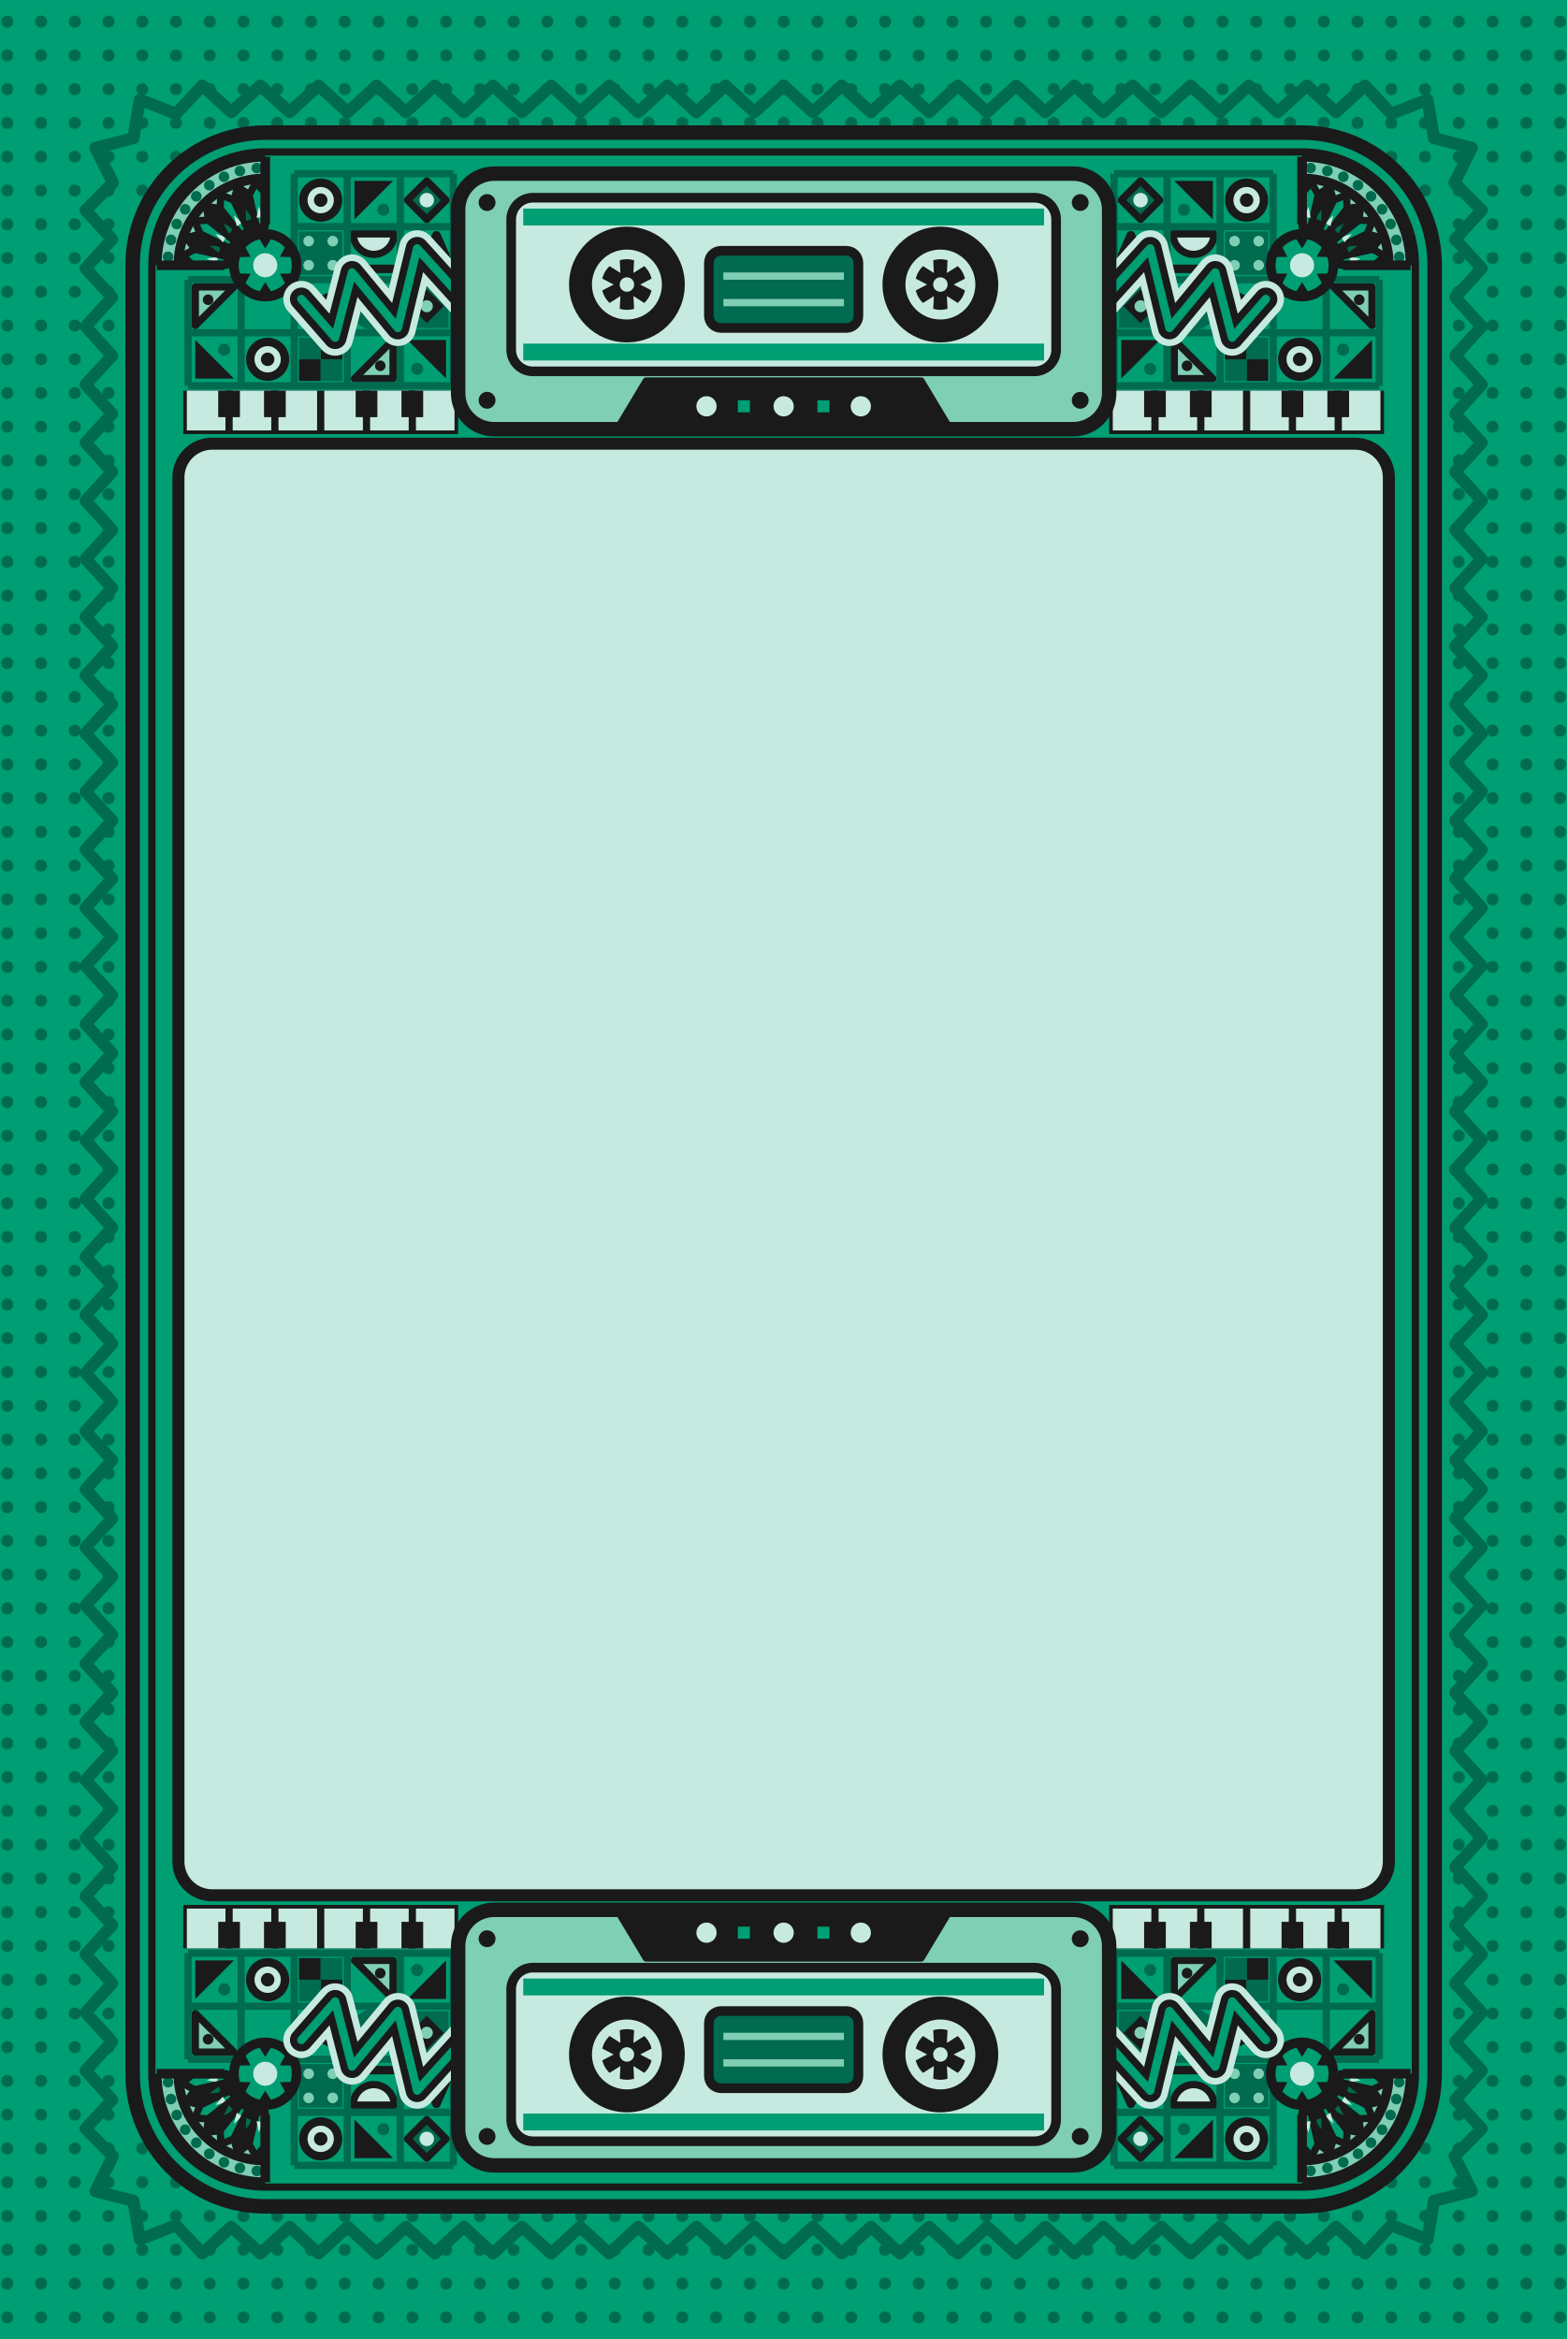
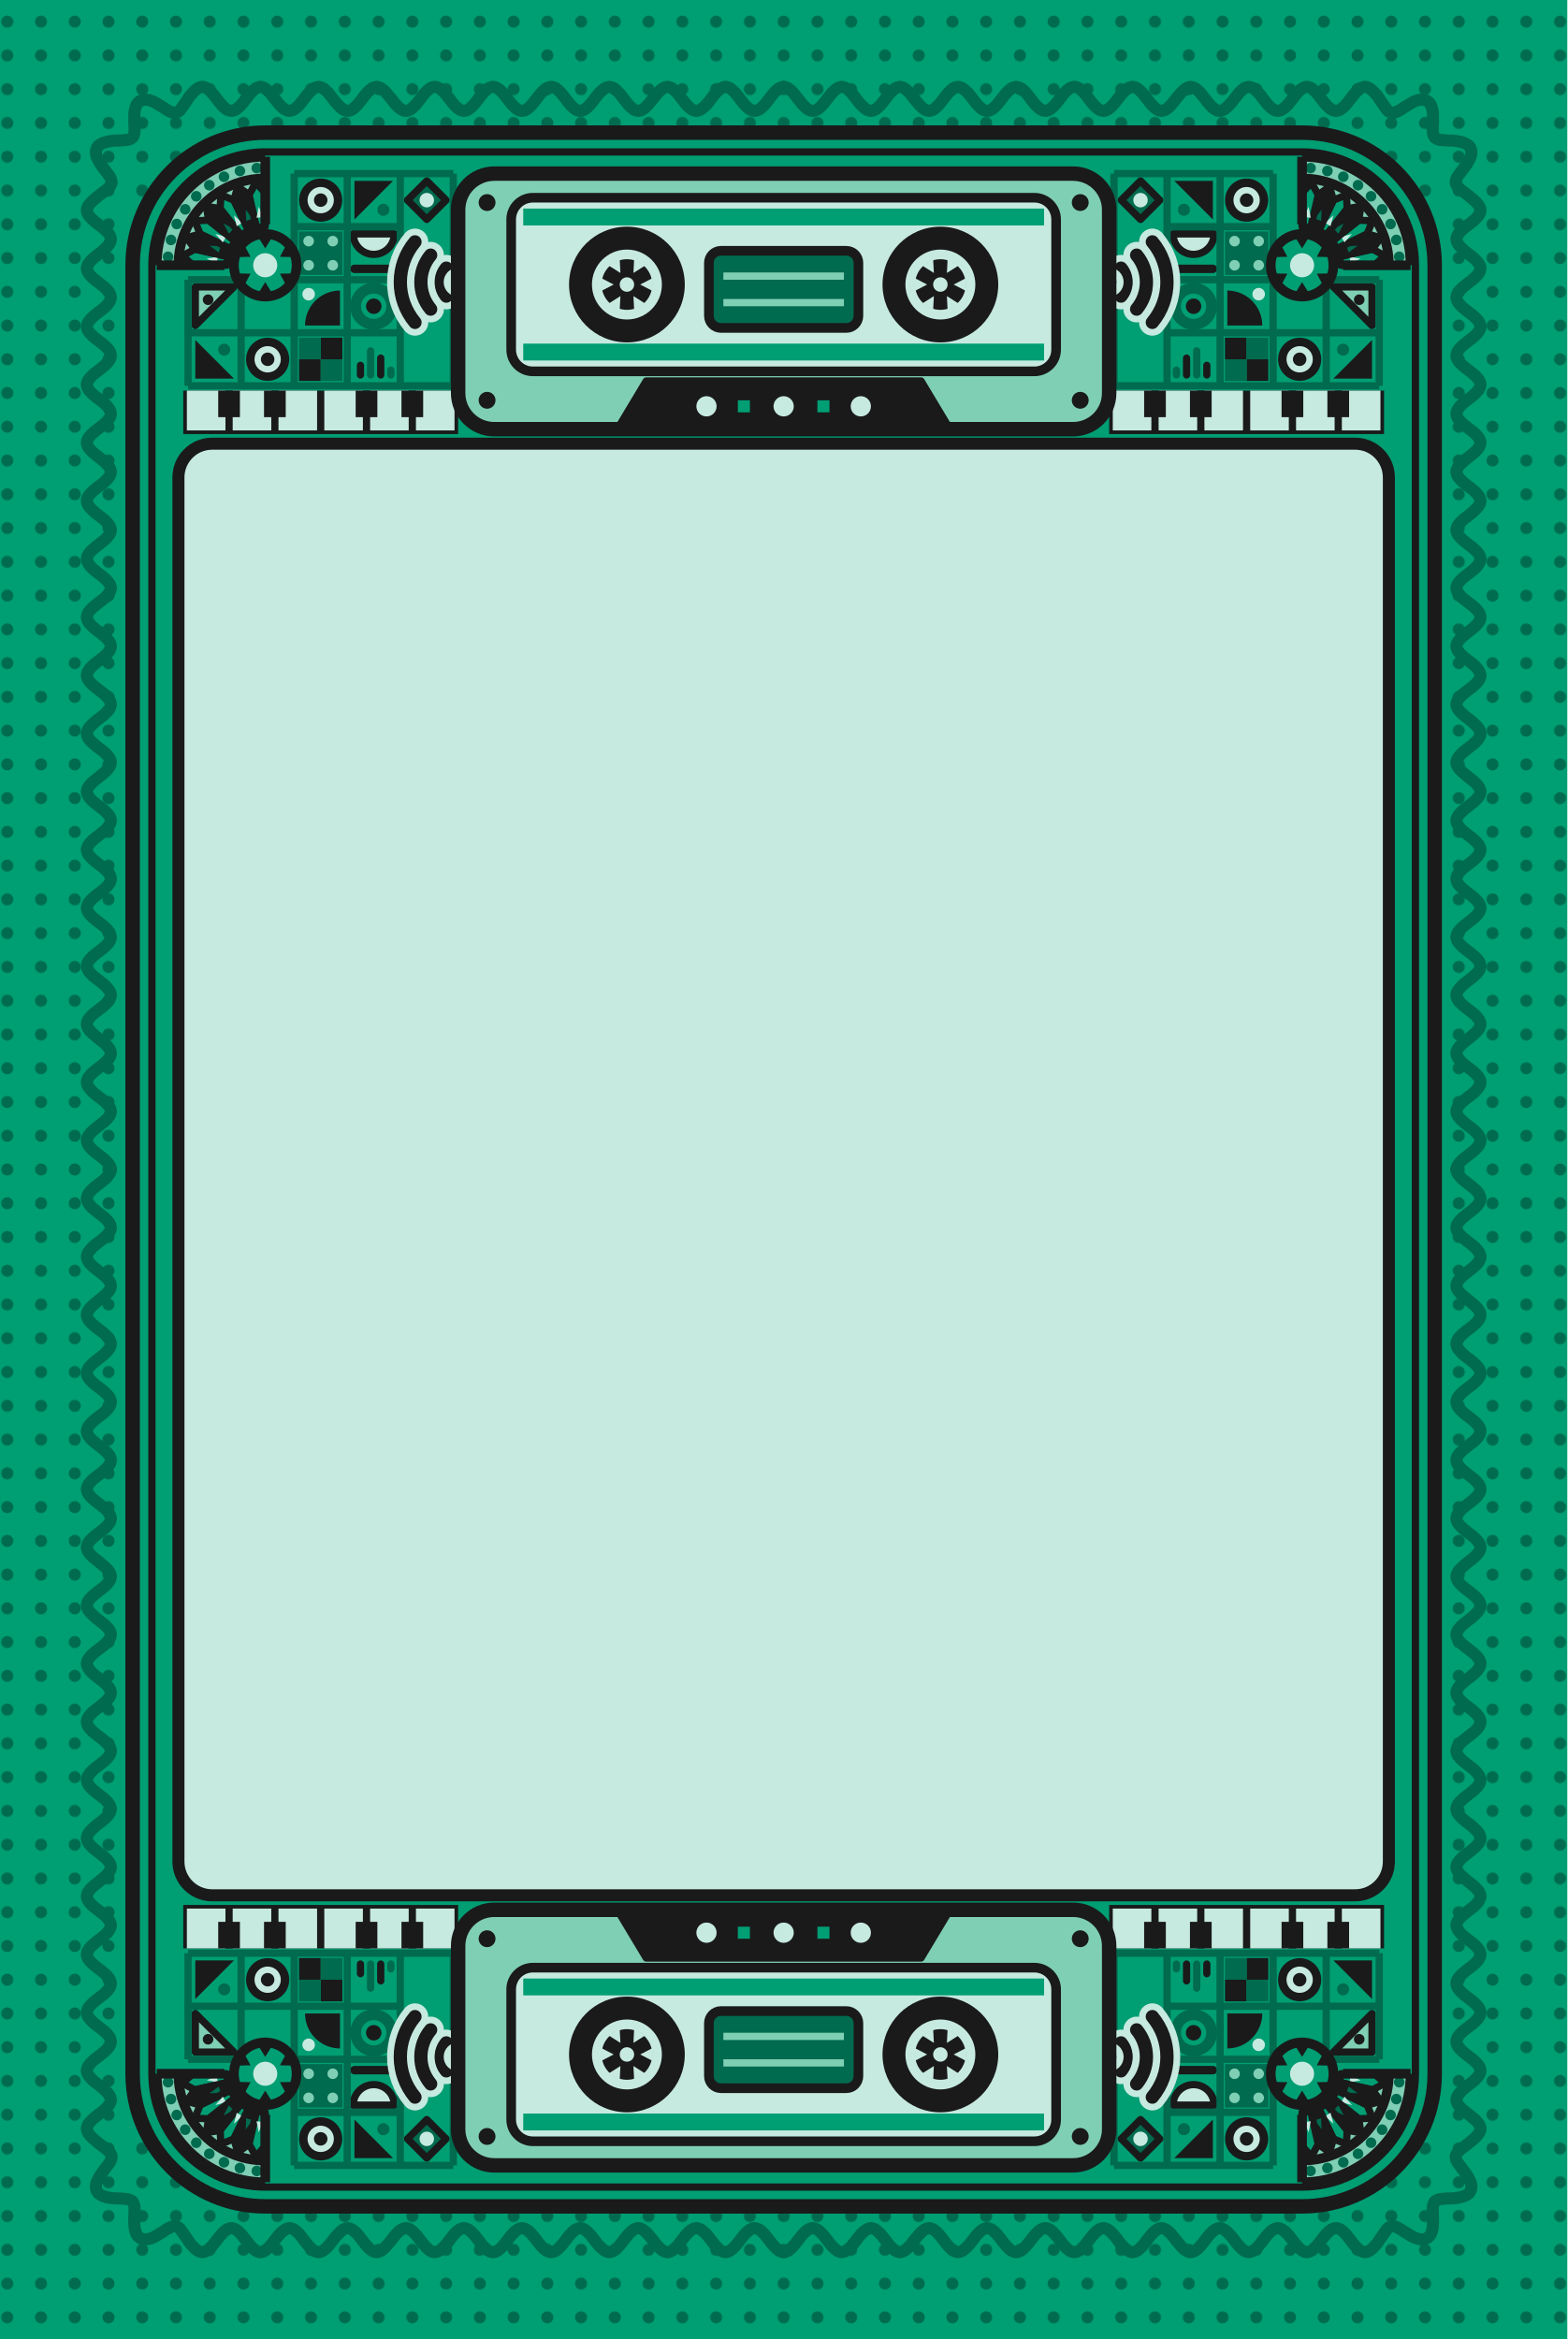
<svg xmlns="http://www.w3.org/2000/svg" viewBox="0 0 65 97" width="65mm" height="97mm" data-motiv="hinten_80_1" data-frei="8,19,49,59">
  <defs>
    <pattern id="pkt" patternUnits="userSpaceOnUse" x="31.8" y="47.8" width="1.4" height="1.4">
      <circle cx="0.7" cy="0.7" r="0.25" fill="#006B4E" />
    </pattern>
    <g id="viertel">
      <circle cx="13.3" cy="8.3" r="0.72" fill="#C7EAE0" stroke="#1A1A1A" stroke-width="0.35" />
      <circle cx="13.3" cy="8.3" r="0.28" fill="#1A1A1A" />
      <polygon points="14.7,7.5 16.3,7.5 14.7,9.1" fill="#1A1A1A" />
      <circle cx="15.9" cy="8.7" r="0.25" fill="#006B4E" />
      <polygon points="17.7,7.5 18.5,8.3 17.7,9.1 16.9,8.3" fill="#006B4E" stroke="#1A1A1A" stroke-width="0.3" stroke-linejoin="round" />
      <circle cx="17.7" cy="8.3" r="0.3" fill="#C7EAE0" />
      <rect x="12.4" y="9.6" width="1.8" height="1.8" fill="#006B4E" />
      <circle cx="12.8" cy="10" r="0.22" fill="#7FCFB5" />
      <circle cx="13.8" cy="10" r="0.22" fill="#7FCFB5" />
      <circle cx="12.8" cy="11" r="0.22" fill="#7FCFB5" />
      <circle cx="13.8" cy="11" r="0.22" fill="#7FCFB5" />
      <path d="M14.65 9.7A0.85 0.85 0 0 0 16.35 9.7Z" fill="#C7EAE0" stroke="#1A1A1A" stroke-width="0.3" stroke-linejoin="round" />
      <polyline points="14.7,11.15 16.3,11.15" fill="none" stroke="#1A1A1A" stroke-width="0.35" stroke-linejoin="round" stroke-linecap="round" />
-       <polyline points="16.9,10.65 17.3,9.75 17.7,10.65 18.1,9.75 18.5,10.65" fill="none" stroke="#1A1A1A" stroke-width="0.35" stroke-linejoin="round" stroke-linecap="round" />
-       <polyline points="16.9,11.35 17.3,10.45 17.7,11.35 18.1,10.45 18.5,11.35" fill="none" stroke="#006B4E" stroke-width="0.45" stroke-linejoin="round" stroke-linecap="round" />
      <polygon points="8.1,11.9 9.7,11.9 8.1,13.5" fill="#7FCFB5" stroke="#1A1A1A" stroke-width="0.3" stroke-linejoin="round" />
      <circle cx="8.63" cy="12.43" r="0.22" fill="#1A1A1A" />
      <path d="M14.1 13.5L12.65 13.5A1.45 1.45 0 0 1 14.1 12.05Z" fill="#1A1A1A" />
      <circle cx="12.8" cy="12.2" r="0.26" fill="#C7EAE0" />
      <circle cx="15.5" cy="12.7" r="0.75" fill="none" stroke="#006B4E" stroke-width="0.45" />
      <circle cx="15.5" cy="12.7" r="0.32" fill="#1A1A1A" />
-       <rect x="16.8" y="11.8" width="1.8" height="1.8" fill="#006B4E" />
-       <polygon points="17.7,12 18.4,12.7 17.7,13.4 17,12.7" fill="#1A1A1A" />
-       <circle cx="17.7" cy="12.7" r="0.25" fill="#7FCFB5" />
      <polygon points="8.1,14.1 8.1,15.7 9.7,15.7" fill="#1A1A1A" />
      <circle cx="9.3" cy="14.5" r="0.25" fill="#006B4E" />
      <circle cx="11.1" cy="14.9" r="0.72" fill="#C7EAE0" stroke="#1A1A1A" stroke-width="0.35" />
      <circle cx="11.1" cy="14.9" r="0.28" fill="#1A1A1A" />
      <rect x="13.3" y="14" width="0.9" height="0.9" fill="#1A1A1A" />
      <rect x="12.4" y="14.9" width="0.9" height="0.9" fill="#1A1A1A" />
      <rect x="12.4" y="14" width="0.9" height="0.9" fill="#006B4E" />
      <rect x="13.3" y="14.9" width="0.9" height="0.9" fill="#006B4E" />
-       <polygon points="16.3,14.1 16.3,15.7 14.7,15.7" fill="#7FCFB5" stroke="#1A1A1A" stroke-width="0.3" stroke-linejoin="round" />
-       <circle cx="15.77" cy="15.17" r="0.22" fill="#1A1A1A" />
-       <polygon points="16.9,14.1 18.5,14.1 18.5,15.7" fill="#1A1A1A" />
-       <circle cx="17.3" cy="15.3" r="0.25" fill="#006B4E" />
-       <path d="M12.2 7.2H18.8M12.2 9.4H18.8M7.8 11.6H18.8M7.8 13.8H18.8M7.8 16H18.8M7.8 11.6V16M10 11.6V16M12.2 7.2V16M14.4 7.2V16M16.6 7.2V16M18.8 7.2V16" fill="none" stroke="#006B4E" stroke-width="0.3" />
+       <rect x="14.8" y="15" width="0.3" height="0.7" rx="0.15" fill="#1A1A1A" />
+       <rect x="15.22" y="14.4" width="0.3" height="1.3" rx="0.15" fill="#006B4E" />
+       <rect x="15.64" y="14.7" width="0.3" height="1" rx="0.15" fill="#1A1A1A" />
+       <rect x="16.06" y="15.2" width="0.3" height="0.5" rx="0.15" fill="#006B4E" />
+       <path d="M12.2 7.2H18.8M12.2 9.4H16.6M7.8 11.6H16.6M7.8 13.8H16.6M7.8 16H18.8M7.8 11.6V16M10 11.6V16M12.2 7.2V16M14.4 7.2V16M16.6 7.2V16M18.8 7.2V16" fill="none" stroke="#006B4E" stroke-width="0.3" />
      <rect x="7.6" y="16.2" width="11.4" height="1.8" fill="#1A1A1A" />
      <rect x="7.75" y="16.2" width="1.6" height="1.65" fill="#C7EAE0" />
      <rect x="9.65" y="16.2" width="1.6" height="1.65" fill="#C7EAE0" />
      <rect x="11.55" y="16.2" width="1.6" height="1.65" fill="#C7EAE0" />
      <rect x="13.45" y="16.2" width="1.6" height="1.65" fill="#C7EAE0" />
      <rect x="15.35" y="16.2" width="1.6" height="1.65" fill="#C7EAE0" />
      <rect x="17.25" y="16.2" width="1.6" height="1.65" fill="#C7EAE0" />
      <rect x="9.05" y="16.2" width="0.9" height="1.1" fill="#1A1A1A" />
      <rect x="10.95" y="16.2" width="0.9" height="1.1" fill="#1A1A1A" />
      <rect x="14.75" y="16.2" width="0.9" height="1.1" fill="#1A1A1A" />
      <rect x="16.65" y="16.2" width="0.9" height="1.1" fill="#1A1A1A" />
      <path d="M11 11L6.5 11A4.5 4.5 0 0 1 11 6.5Z" fill="#7FCFB5" />
      <polygon points="9.4,11 8,11 7.57,10.61 8.08,10.33 9.44,10.64" fill="#009E73" stroke="#1A1A1A" stroke-width="0.3" stroke-linejoin="round" />
      <polygon points="9,10.91 8.57,10.73 9.03,10.64" fill="#C7EAE0" />
      <polygon points="9.44,10.64 8.08,10.33 7.74,9.86 8.3,9.7 9.56,10.31" fill="#1A1A1A" stroke="#1A1A1A" stroke-width="0.3" stroke-linejoin="round" />
      <polygon points="9.07,10.47 8.69,10.19 9.16,10.21" fill="#006B4E" />
      <polygon points="9.56,10.31 8.3,9.7 8.08,9.16 8.65,9.13 9.75,10" fill="#009E73" stroke="#1A1A1A" stroke-width="0.3" stroke-linejoin="round" />
      <polygon points="9.24,10.05 8.93,9.7 9.38,9.82" fill="#C7EAE0" />
      <polygon points="9.75,10 8.65,9.13 8.56,8.56 9.13,8.65 10,9.75" fill="#1A1A1A" stroke="#1A1A1A" stroke-width="0.3" stroke-linejoin="round" />
      <polygon points="9.49,9.69 9.27,9.27 9.69,9.49" fill="#006B4E" />
      <polygon points="10,9.75 9.13,8.65 9.16,8.08 9.7,8.3 10.31,9.56" fill="#009E73" stroke="#1A1A1A" stroke-width="0.3" stroke-linejoin="round" />
      <polygon points="9.82,9.38 9.7,8.93 10.05,9.24" fill="#C7EAE0" />
      <polygon points="10.31,9.56 9.7,8.3 9.86,7.74 10.33,8.08 10.64,9.44" fill="#1A1A1A" stroke="#1A1A1A" stroke-width="0.3" stroke-linejoin="round" />
      <polygon points="10.21,9.16 10.19,8.69 10.47,9.07" fill="#006B4E" />
      <polygon points="10.64,9.44 10.33,8.08 10.61,7.57 11,8 11,9.4" fill="#009E73" stroke="#1A1A1A" stroke-width="0.3" stroke-linejoin="round" />
      <polygon points="10.64,9.03 10.73,8.57 10.91,9" fill="#C7EAE0" />
      <path d="M7.4 11A3.6 3.6 0 0 1 11 7.4" fill="none" stroke="#1A1A1A" stroke-width="0.4" />
      <path d="M6.5 11A4.5 4.5 0 0 1 11 6.5" fill="none" stroke="#1A1A1A" stroke-width="0.4" />
      <circle cx="6.97" cy="10.65" r="0.22" fill="#006B4E" />
      <circle cx="7.09" cy="9.95" r="0.22" fill="#006B4E" />
      <circle cx="7.33" cy="9.29" r="0.22" fill="#006B4E" />
      <circle cx="7.68" cy="8.68" r="0.22" fill="#006B4E" />
      <circle cx="8.14" cy="8.14" r="0.22" fill="#006B4E" />
      <circle cx="8.68" cy="7.68" r="0.22" fill="#006B4E" />
      <circle cx="9.29" cy="7.33" r="0.22" fill="#006B4E" />
      <circle cx="9.95" cy="7.09" r="0.22" fill="#006B4E" />
      <circle cx="10.65" cy="6.97" r="0.22" fill="#006B4E" />
      <path d="M6.5 11H9.3M11 6.5V9.3" stroke="#1A1A1A" stroke-width="0.4" fill="none" />
      <circle cx="11" cy="11" r="1.3" fill="#009E73" stroke="#1A1A1A" stroke-width="0.4" />
      <polygon points="12.1,11.34 11.61,11.35 11.84,11.78" fill="#1A1A1A" />
      <polygon points="11.26,12.12 11,11.7 10.74,12.12" fill="#1A1A1A" />
      <polygon points="10.16,11.78 10.39,11.35 9.9,11.34" fill="#1A1A1A" />
      <polygon points="9.9,10.66 10.39,10.65 10.16,10.22" fill="#1A1A1A" />
      <polygon points="10.74,9.88 11,10.3 11.26,9.88" fill="#1A1A1A" />
      <polygon points="11.84,10.22 11.61,10.65 12.1,10.66" fill="#1A1A1A" />
      <circle cx="11" cy="11" r="0.5" fill="#C7EAE0" />
-       <polyline points="19.2,12.4 17.3,10.3 16.5,13.6 14.6,11.3 13.9,14 12.5,12.4" fill="none" stroke="#C7EAE0" stroke-width="1.5" stroke-linejoin="round" stroke-linecap="round" />
-       <polyline points="19.2,12.4 17.3,10.3 16.5,13.6 14.6,11.3 13.9,14 12.5,12.4" fill="none" stroke="#1A1A1A" stroke-width="0.95" stroke-linejoin="round" stroke-linecap="round" />
-       <polyline points="19.2,12.4 17.3,10.3 16.5,13.6 14.6,11.3 13.9,14 12.5,12.4" fill="none" stroke="#009E73" stroke-width="0.35" stroke-linejoin="round" stroke-linecap="round" />
+       <path d="M18.51 12.28A0.9 0.9 0 0 1 18.51 11.12" fill="none" stroke="#C7EAE0" stroke-width="1.1" stroke-linecap="round" />
+       <path d="M18.51 12.28A0.9 0.9 0 0 1 18.51 11.12" fill="none" stroke="#1A1A1A" stroke-width="0.55" stroke-linecap="round" />
+       <path d="M17.86 12.82A1.75 1.75 0 0 1 17.86 10.58" fill="none" stroke="#C7EAE0" stroke-width="1.1" stroke-linecap="round" />
+       <path d="M17.86 12.82A1.75 1.75 0 0 1 17.86 10.58" fill="none" stroke="#1A1A1A" stroke-width="0.55" stroke-linecap="round" />
+       <path d="M17.21 13.37A2.6 2.6 0 0 1 17.21 10.03" fill="none" stroke="#C7EAE0" stroke-width="1.1" stroke-linecap="round" />
+       <path d="M17.21 13.37A2.6 2.6 0 0 1 17.21 10.03" fill="none" stroke="#1A1A1A" stroke-width="0.55" stroke-linecap="round" />
+       <circle cx="19" cy="11.7" r="0.45" fill="#1A1A1A" stroke="#C7EAE0" stroke-width="0.3" />
    </g>
    <g id="zz">
-       <polyline points="32.5,3.55 31.29,4.65 30.09,3.55 28.88,4.65 27.68,3.55 26.47,4.65 25.27,3.55 24.06,4.65 22.86,3.55 21.65,4.65 20.44,3.55 19.24,4.65 18.03,3.55 16.83,4.65 15.62,3.55 14.42,4.65 13.21,3.55 12.01,4.65 10.8,3.55 9.59,4.65 8.39,3.55 7.3,4.72 5.8,4.13 5.53,5.73 3.96,6.13 4.68,7.58 3.55,8.72 4.65,9.92 3.55,11.13 4.65,12.33 3.55,13.54 4.65,14.75 3.55,15.95 4.65,17.16 3.55,18.36 4.65,19.57 3.55,20.77 4.65,21.98 3.55,23.18 4.65,24.39 3.55,25.59 4.65,26.8 3.55,28.01 4.65,29.21 3.55,30.42 4.65,31.62 3.55,32.83 4.65,34.03 3.55,35.24 4.65,36.44 3.55,37.65 4.65,38.86 3.55,40.06 4.65,41.27 3.55,42.47 4.65,43.68 3.55,44.88 4.65,46.09 3.55,47.29 4.65,48.5" fill="none" stroke="#006B4E" stroke-width="0.5" stroke-linejoin="round" stroke-linecap="round" />
+       <polyline points="32.5,3.6 32.4,3.62 32.3,3.67 32.2,3.75 32.1,3.85 32,3.97 31.9,4.1 31.8,4.23 31.7,4.35 31.6,4.45 31.5,4.53 31.39,4.58 31.29,4.6 31.19,4.58 31.09,4.53 30.99,4.45 30.89,4.35 30.79,4.23 30.69,4.1 30.59,3.97 30.49,3.85 30.39,3.75 30.29,3.67 30.19,3.62 30.09,3.6 29.99,3.62 29.89,3.67 29.79,3.75 29.69,3.85 29.59,3.97 29.49,4.1 29.39,4.23 29.29,4.35 29.18,4.45 29.08,4.53 28.98,4.58 28.88,4.6 28.78,4.58 28.68,4.53 28.58,4.45 28.48,4.35 28.38,4.23 28.28,4.1 28.18,3.97 28.08,3.85 27.98,3.75 27.88,3.67 27.78,3.62 27.68,3.6 27.58,3.62 27.48,3.67 27.38,3.75 27.28,3.85 27.18,3.97 27.08,4.1 26.97,4.23 26.87,4.35 26.77,4.45 26.67,4.53 26.57,4.58 26.47,4.6 26.37,4.58 26.27,4.53 26.17,4.45 26.07,4.35 25.97,4.23 25.87,4.1 25.77,3.97 25.67,3.85 25.57,3.75 25.47,3.67 25.37,3.62 25.27,3.6 25.17,3.62 25.07,3.67 24.97,3.75 24.86,3.85 24.76,3.97 24.66,4.1 24.56,4.23 24.46,4.35 24.36,4.45 24.26,4.53 24.16,4.58 24.06,4.6 23.96,4.58 23.86,4.53 23.76,4.45 23.66,4.35 23.56,4.23 23.46,4.1 23.36,3.97 23.26,3.85 23.16,3.75 23.06,3.67 22.96,3.62 22.86,3.6 22.76,3.62 22.65,3.67 22.55,3.75 22.45,3.85 22.35,3.97 22.25,4.1 22.15,4.23 22.05,4.35 21.95,4.45 21.85,4.53 21.75,4.58 21.65,4.6 21.55,4.58 21.45,4.53 21.35,4.45 21.25,4.35 21.15,4.23 21.05,4.1 20.95,3.97 20.85,3.85 20.75,3.75 20.65,3.67 20.55,3.62 20.44,3.6 20.34,3.62 20.24,3.67 20.14,3.75 20.04,3.85 19.94,3.97 19.84,4.1 19.74,4.23 19.64,4.35 19.54,4.45 19.44,4.53 19.34,4.58 19.24,4.6 19.14,4.58 19.04,4.53 18.94,4.45 18.84,4.35 18.74,4.23 18.64,4.1 18.54,3.97 18.44,3.85 18.34,3.75 18.23,3.67 18.13,3.62 18.03,3.6 17.93,3.62 17.83,3.67 17.73,3.75 17.63,3.85 17.53,3.97 17.43,4.1 17.33,4.23 17.23,4.35 17.13,4.45 17.03,4.53 16.93,4.58 16.83,4.6 16.73,4.58 16.63,4.53 16.53,4.45 16.43,4.35 16.33,4.23 16.23,4.1 16.12,3.97 16.02,3.85 15.92,3.75 15.82,3.67 15.72,3.62 15.62,3.6 15.52,3.62 15.42,3.67 15.32,3.75 15.22,3.85 15.12,3.97 15.02,4.1 14.92,4.23 14.82,4.35 14.72,4.45 14.62,4.53 14.52,4.58 14.42,4.6 14.32,4.58 14.22,4.53 14.12,4.45 14.02,4.35 13.91,4.23 13.81,4.1 13.71,3.97 13.61,3.85 13.51,3.75 13.41,3.67 13.31,3.62 13.21,3.6 13.11,3.62 13.01,3.67 12.91,3.75 12.81,3.85 12.71,3.97 12.61,4.1 12.51,4.23 12.41,4.35 12.31,4.45 12.21,4.53 12.11,4.58 12.01,4.6 11.91,4.58 11.81,4.53 11.7,4.45 11.6,4.35 11.5,4.23 11.4,4.1 11.3,3.97 11.2,3.85 11.1,3.75 11,3.67 10.9,3.62 10.8,3.6 10.7,3.62 10.6,3.67 10.5,3.75 10.4,3.85 10.3,3.97 10.2,4.1 10.1,4.23 10,4.35 9.9,4.45 9.8,4.53 9.7,4.58 9.59,4.6 9.49,4.58 9.39,4.53 9.29,4.45 9.19,4.35 9.09,4.23 8.99,4.1 8.89,3.97 8.79,3.85 8.69,3.75 8.59,3.67 8.49,3.62 8.39,3.6 8.29,3.62 8.19,3.67 8.09,3.75 7.99,3.85 7.88,3.97 7.79,4.11 7.7,4.24 7.61,4.37 7.53,4.48 7.46,4.58 7.38,4.64 7.29,4.67 7.2,4.68 7.11,4.65 7,4.6 6.88,4.53 6.75,4.44 6.61,4.36 6.47,4.27 6.33,4.2 6.18,4.15 6.05,4.13 5.93,4.14 5.82,4.18 5.73,4.25 5.66,4.35 5.61,4.48 5.58,4.63 5.57,4.79 5.57,4.95 5.57,5.11 5.58,5.27 5.58,5.41 5.57,5.53 5.54,5.62 5.5,5.7 5.43,5.75 5.33,5.79 5.21,5.81 5.07,5.82 4.92,5.83 4.76,5.83 4.59,5.85 4.43,5.88 4.29,5.92 4.17,5.98 4.07,6.05 4.01,6.15 3.98,6.26 3.98,6.38 4.01,6.51 4.08,6.65 4.16,6.79 4.25,6.92 4.35,7.05 4.44,7.17 4.53,7.29 4.59,7.39 4.62,7.49 4.63,7.58 4.6,7.66 4.54,7.75 4.46,7.83 4.35,7.92 4.23,8.01 4.1,8.11 3.97,8.22 3.85,8.32 3.75,8.42 3.67,8.52 3.62,8.62 3.6,8.72 3.62,8.82 3.67,8.92 3.75,9.02 3.85,9.12 3.97,9.22 4.1,9.32 4.23,9.42 4.35,9.52 4.45,9.62 4.53,9.72 4.58,9.82 4.6,9.92 4.58,10.02 4.53,10.12 4.45,10.22 4.35,10.32 4.23,10.43 4.1,10.53 3.97,10.63 3.85,10.73 3.75,10.83 3.67,10.93 3.62,11.03 3.6,11.13 3.62,11.23 3.67,11.33 3.75,11.43 3.85,11.53 3.97,11.63 4.1,11.73 4.23,11.83 4.35,11.93 4.45,12.03 4.53,12.13 4.58,12.23 4.6,12.33 4.58,12.43 4.53,12.54 4.45,12.64 4.35,12.74 4.23,12.84 4.1,12.94 3.97,13.04 3.85,13.14 3.75,13.24 3.67,13.34 3.62,13.44 3.6,13.54 3.62,13.64 3.67,13.74 3.75,13.84 3.85,13.94 3.97,14.04 4.1,14.14 4.23,14.24 4.35,14.34 4.45,14.44 4.53,14.54 4.58,14.64 4.6,14.75 4.58,14.85 4.53,14.95 4.45,15.05 4.35,15.15 4.23,15.25 4.1,15.35 3.97,15.45 3.85,15.55 3.75,15.65 3.67,15.75 3.62,15.85 3.6,15.95 3.62,16.05 3.67,16.15 3.75,16.25 3.85,16.35 3.97,16.45 4.1,16.55 4.23,16.65 4.35,16.75 4.45,16.85 4.53,16.96 4.58,17.06 4.6,17.16 4.58,17.26 4.53,17.36 4.45,17.46 4.35,17.56 4.23,17.66 4.1,17.76 3.97,17.86 3.85,17.96 3.75,18.06 3.67,18.16 3.62,18.26 3.6,18.36 3.62,18.46 3.67,18.56 3.75,18.66 3.85,18.76 3.97,18.86 4.1,18.96 4.23,19.07 4.35,19.17 4.45,19.27 4.53,19.37 4.58,19.47 4.6,19.57 4.58,19.67 4.53,19.77 4.45,19.87 4.35,19.97 4.23,20.07 4.1,20.17 3.97,20.27 3.85,20.37 3.75,20.47 3.67,20.57 3.62,20.67 3.6,20.77 3.62,20.87 3.67,20.97 3.75,21.07 3.85,21.17 3.97,21.28 4.1,21.38 4.23,21.48 4.35,21.58 4.45,21.68 4.53,21.78 4.58,21.88 4.6,21.98 4.58,22.08 4.53,22.18 4.45,22.28 4.35,22.38 4.23,22.48 4.1,22.58 3.97,22.68 3.85,22.78 3.75,22.88 3.67,22.98 3.62,23.08 3.6,23.18 3.62,23.28 3.67,23.38 3.75,23.49 3.85,23.59 3.97,23.69 4.1,23.79 4.23,23.89 4.35,23.99 4.45,24.09 4.53,24.19 4.58,24.29 4.6,24.39 4.58,24.49 4.53,24.59 4.45,24.69 4.35,24.79 4.23,24.89 4.1,24.99 3.97,25.09 3.85,25.19 3.75,25.29 3.67,25.39 3.62,25.49 3.6,25.59 3.62,25.7 3.67,25.8 3.75,25.9 3.85,26 3.97,26.1 4.1,26.2 4.23,26.3 4.35,26.4 4.45,26.5 4.53,26.6 4.58,26.7 4.6,26.8 4.58,26.9 4.53,27 4.45,27.1 4.35,27.2 4.23,27.3 4.1,27.4 3.97,27.5 3.85,27.6 3.75,27.7 3.67,27.81 3.62,27.91 3.6,28.01 3.62,28.11 3.67,28.21 3.75,28.31 3.85,28.41 3.97,28.51 4.1,28.61 4.23,28.71 4.35,28.81 4.45,28.91 4.53,29.01 4.58,29.11 4.6,29.21 4.58,29.31 4.53,29.41 4.45,29.51 4.35,29.61 4.23,29.71 4.1,29.81 3.97,29.91 3.85,30.02 3.75,30.12 3.67,30.22 3.62,30.32 3.6,30.42 3.62,30.52 3.67,30.62 3.75,30.72 3.85,30.82 3.97,30.92 4.1,31.02 4.23,31.12 4.35,31.22 4.45,31.32 4.53,31.42 4.58,31.52 4.6,31.62 4.58,31.72 4.53,31.82 4.45,31.92 4.35,32.02 4.23,32.12 4.1,32.23 3.97,32.33 3.85,32.43 3.75,32.53 3.67,32.63 3.62,32.73 3.6,32.83 3.62,32.93 3.67,33.03 3.75,33.13 3.85,33.23 3.97,33.33 4.1,33.43 4.23,33.53 4.35,33.63 4.45,33.73 4.53,33.83 4.58,33.93 4.6,34.03 4.58,34.13 4.53,34.23 4.45,34.34 4.35,34.44 4.23,34.54 4.1,34.64 3.97,34.74 3.85,34.84 3.75,34.94 3.67,35.04 3.62,35.14 3.6,35.24 3.62,35.34 3.67,35.44 3.75,35.54 3.85,35.64 3.97,35.74 4.1,35.84 4.23,35.94 4.35,36.04 4.45,36.14 4.53,36.24 4.58,36.34 4.6,36.44 4.58,36.55 4.53,36.65 4.45,36.75 4.35,36.85 4.23,36.95 4.1,37.05 3.97,37.15 3.85,37.25 3.75,37.35 3.67,37.45 3.62,37.55 3.6,37.65 3.62,37.75 3.67,37.85 3.75,37.95 3.85,38.05 3.97,38.15 4.1,38.25 4.23,38.35 4.35,38.45 4.45,38.55 4.53,38.65 4.58,38.76 4.6,38.86 4.58,38.96 4.53,39.06 4.45,39.16 4.35,39.26 4.23,39.36 4.1,39.46 3.97,39.56 3.85,39.66 3.75,39.76 3.67,39.86 3.62,39.96 3.6,40.06 3.62,40.16 3.67,40.26 3.75,40.36 3.85,40.46 3.97,40.56 4.1,40.66 4.23,40.76 4.35,40.86 4.45,40.97 4.53,41.07 4.58,41.17 4.6,41.27 4.58,41.37 4.53,41.47 4.45,41.57 4.35,41.67 4.23,41.77 4.1,41.87 3.97,41.97 3.85,42.07 3.75,42.17 3.67,42.27 3.62,42.37 3.6,42.47 3.62,42.57 3.67,42.67 3.75,42.77 3.85,42.87 3.97,42.97 4.1,43.08 4.23,43.18 4.35,43.28 4.45,43.38 4.53,43.48 4.58,43.58 4.6,43.68 4.58,43.78 4.53,43.88 4.45,43.98 4.35,44.08 4.23,44.18 4.1,44.28 3.97,44.38 3.85,44.48 3.75,44.58 3.67,44.68 3.62,44.78 3.6,44.88 3.62,44.98 3.67,45.08 3.75,45.18 3.85,45.29 3.97,45.39 4.1,45.49 4.23,45.59 4.35,45.69 4.45,45.79 4.53,45.89 4.58,45.99 4.6,46.09 4.58,46.19 4.53,46.29 4.45,46.39 4.35,46.49 4.23,46.59 4.1,46.69 3.97,46.79 3.85,46.89 3.75,46.99 3.67,47.09 3.62,47.19 3.6,47.29 3.62,47.39 3.67,47.5 3.75,47.6 3.85,47.7 3.97,47.8 4.1,47.9 4.23,48 4.35,48.1 4.45,48.2 4.53,48.3 4.58,48.4 4.6,48.5" fill="none" stroke="#006B4E" stroke-width="0.5" stroke-linejoin="round" stroke-linecap="round" />
    </g>
    <g id="achse">
      <rect x="19" y="7.2" width="27" height="10.6" rx="1.5" fill="#7FCFB5" stroke="#1A1A1A" stroke-width="0.6" stroke-linejoin="round" />
      <circle cx="20.2" cy="8.4" r="0.35" fill="#1A1A1A" />
      <circle cx="20.2" cy="16.6" r="0.35" fill="#1A1A1A" />
      <circle cx="44.8" cy="8.4" r="0.35" fill="#1A1A1A" />
      <circle cx="44.8" cy="16.6" r="0.35" fill="#1A1A1A" />
      <rect x="21.2" y="8.2" width="22.6" height="7.2" rx="0.9" fill="#C7EAE0" stroke="#1A1A1A" stroke-width="0.4" stroke-linejoin="round" />
      <rect x="21.7" y="8.65" width="21.6" height="0.7" fill="#009E73" />
      <rect x="21.7" y="14.25" width="21.6" height="0.7" fill="#009E73" />
      <rect x="29.4" y="10.4" width="6.2" height="3.2" rx="0.5" fill="#006B4E" stroke="#1A1A1A" stroke-width="0.4" stroke-linejoin="round" />
      <path d="M30 11.45H35M30 12.55H35" stroke="#7FCFB5" stroke-width="0.3" fill="none" />
      <circle cx="26" cy="11.8" r="2.4" fill="#1A1A1A" />
      <circle cx="26" cy="11.8" r="1.25" fill="none" stroke="#C7EAE0" stroke-width="0.4" />
      <polygon points="27.07,11.53 26.55,11.8 27.07,12.07" fill="#C7EAE0" />
      <polygon points="26.76,12.59 26.27,12.28 26.3,12.86" fill="#C7EAE0" />
      <polygon points="25.7,12.86 25.73,12.28 25.24,12.59" fill="#C7EAE0" />
      <polygon points="24.93,12.07 25.45,11.8 24.93,11.53" fill="#C7EAE0" />
      <polygon points="25.24,11.01 25.73,11.32 25.7,10.74" fill="#C7EAE0" />
      <polygon points="26.3,10.74 26.27,11.32 26.76,11.01" fill="#C7EAE0" />
      <circle cx="26" cy="11.8" r="0.3" fill="#C7EAE0" />
      <circle cx="39" cy="11.8" r="2.4" fill="#1A1A1A" />
      <circle cx="39" cy="11.8" r="1.25" fill="none" stroke="#C7EAE0" stroke-width="0.4" />
      <polygon points="40.07,11.53 39.55,11.8 40.07,12.07" fill="#C7EAE0" />
      <polygon points="39.76,12.59 39.27,12.28 39.3,12.86" fill="#C7EAE0" />
      <polygon points="38.7,12.86 38.73,12.28 38.24,12.59" fill="#C7EAE0" />
      <polygon points="37.93,12.07 38.45,11.8 37.93,11.53" fill="#C7EAE0" />
      <polygon points="38.24,11.01 38.73,11.32 38.7,10.74" fill="#C7EAE0" />
      <polygon points="39.3,10.74 39.27,11.32 39.76,11.01" fill="#C7EAE0" />
      <circle cx="39" cy="11.8" r="0.3" fill="#C7EAE0" />
      <polygon points="25.6,17.8 26.8,15.8 38.2,15.8 39.4,17.8" fill="#1A1A1A" stroke="#1A1A1A" stroke-width="0.3" stroke-linejoin="round" />
      <circle cx="29.3" cy="16.85" r="0.42" fill="#C7EAE0" />
      <circle cx="32.5" cy="16.85" r="0.42" fill="#C7EAE0" />
      <circle cx="35.7" cy="16.85" r="0.42" fill="#C7EAE0" />
      <rect x="30.6" y="16.6" width="0.5" height="0.5" fill="#009E73" />
      <rect x="33.9" y="16.6" width="0.5" height="0.5" fill="#009E73" />
    </g>
  </defs>
  <rect width="65" height="97" fill="#009E73" />
  <rect width="65" height="97" fill="url(#pkt)" />
  <use href="#zz" />
  <use href="#zz" transform="translate(65,0) scale(-1,1)" />
  <use href="#zz" transform="translate(0,97) scale(1,-1)" />
  <use href="#zz" transform="translate(65,97) scale(-1,-1)" />
  <rect x="5.5" y="5.5" width="54" height="86" rx="5.5" fill="#009E73" />
  <use href="#viertel" />
  <use href="#viertel" transform="translate(65,0) scale(-1,1)" />
  <use href="#viertel" transform="translate(0,97) scale(1,-1)" />
  <use href="#viertel" transform="translate(65,97) scale(-1,-1)" />
  <rect x="5.5" y="5.5" width="54" height="86" rx="5.5" fill="none" stroke="#1A1A1A" stroke-width="0.6" />
  <rect x="6.3" y="6.3" width="52.4" height="84.4" rx="4.7" fill="none" stroke="#1A1A1A" stroke-width="0.3" />
  <rect x="7.4" y="18.4" width="50.2" height="60.2" rx="1.4" fill="#C7EAE0" stroke="#1A1A1A" stroke-width="0.5" />
  <use href="#achse" />
  <use href="#achse" transform="translate(0,97) scale(1,-1)" />
</svg>
